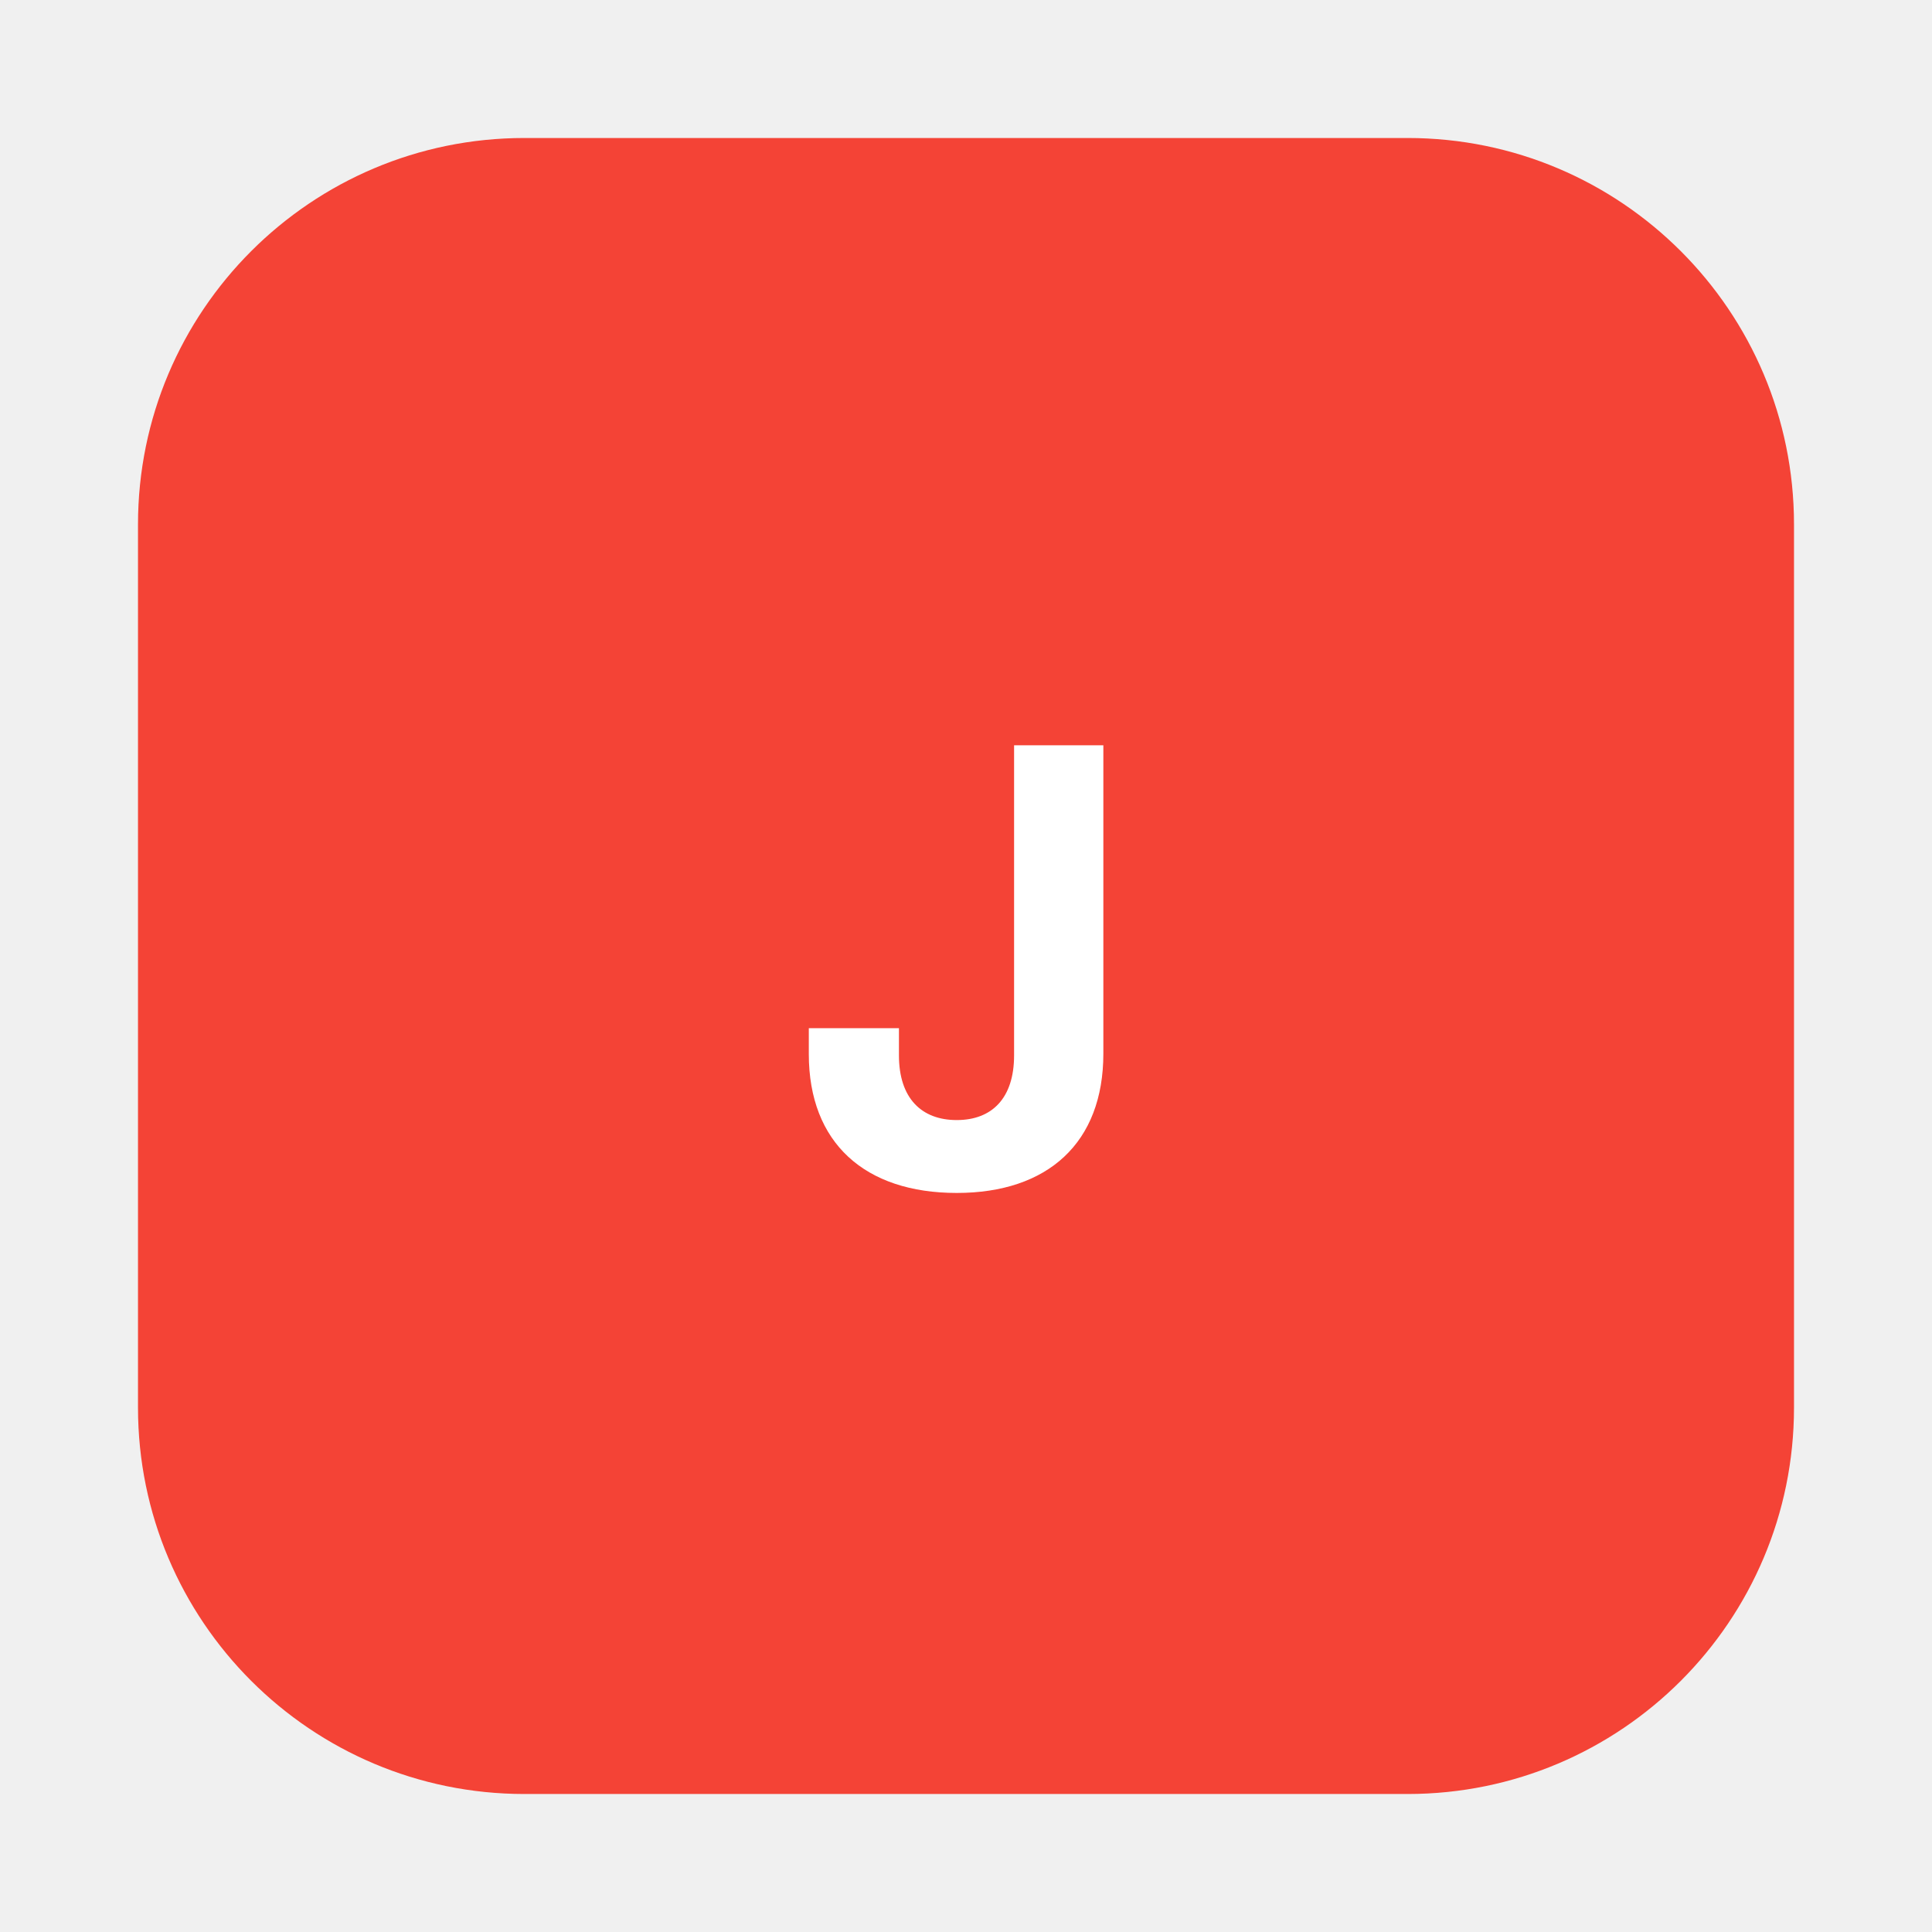
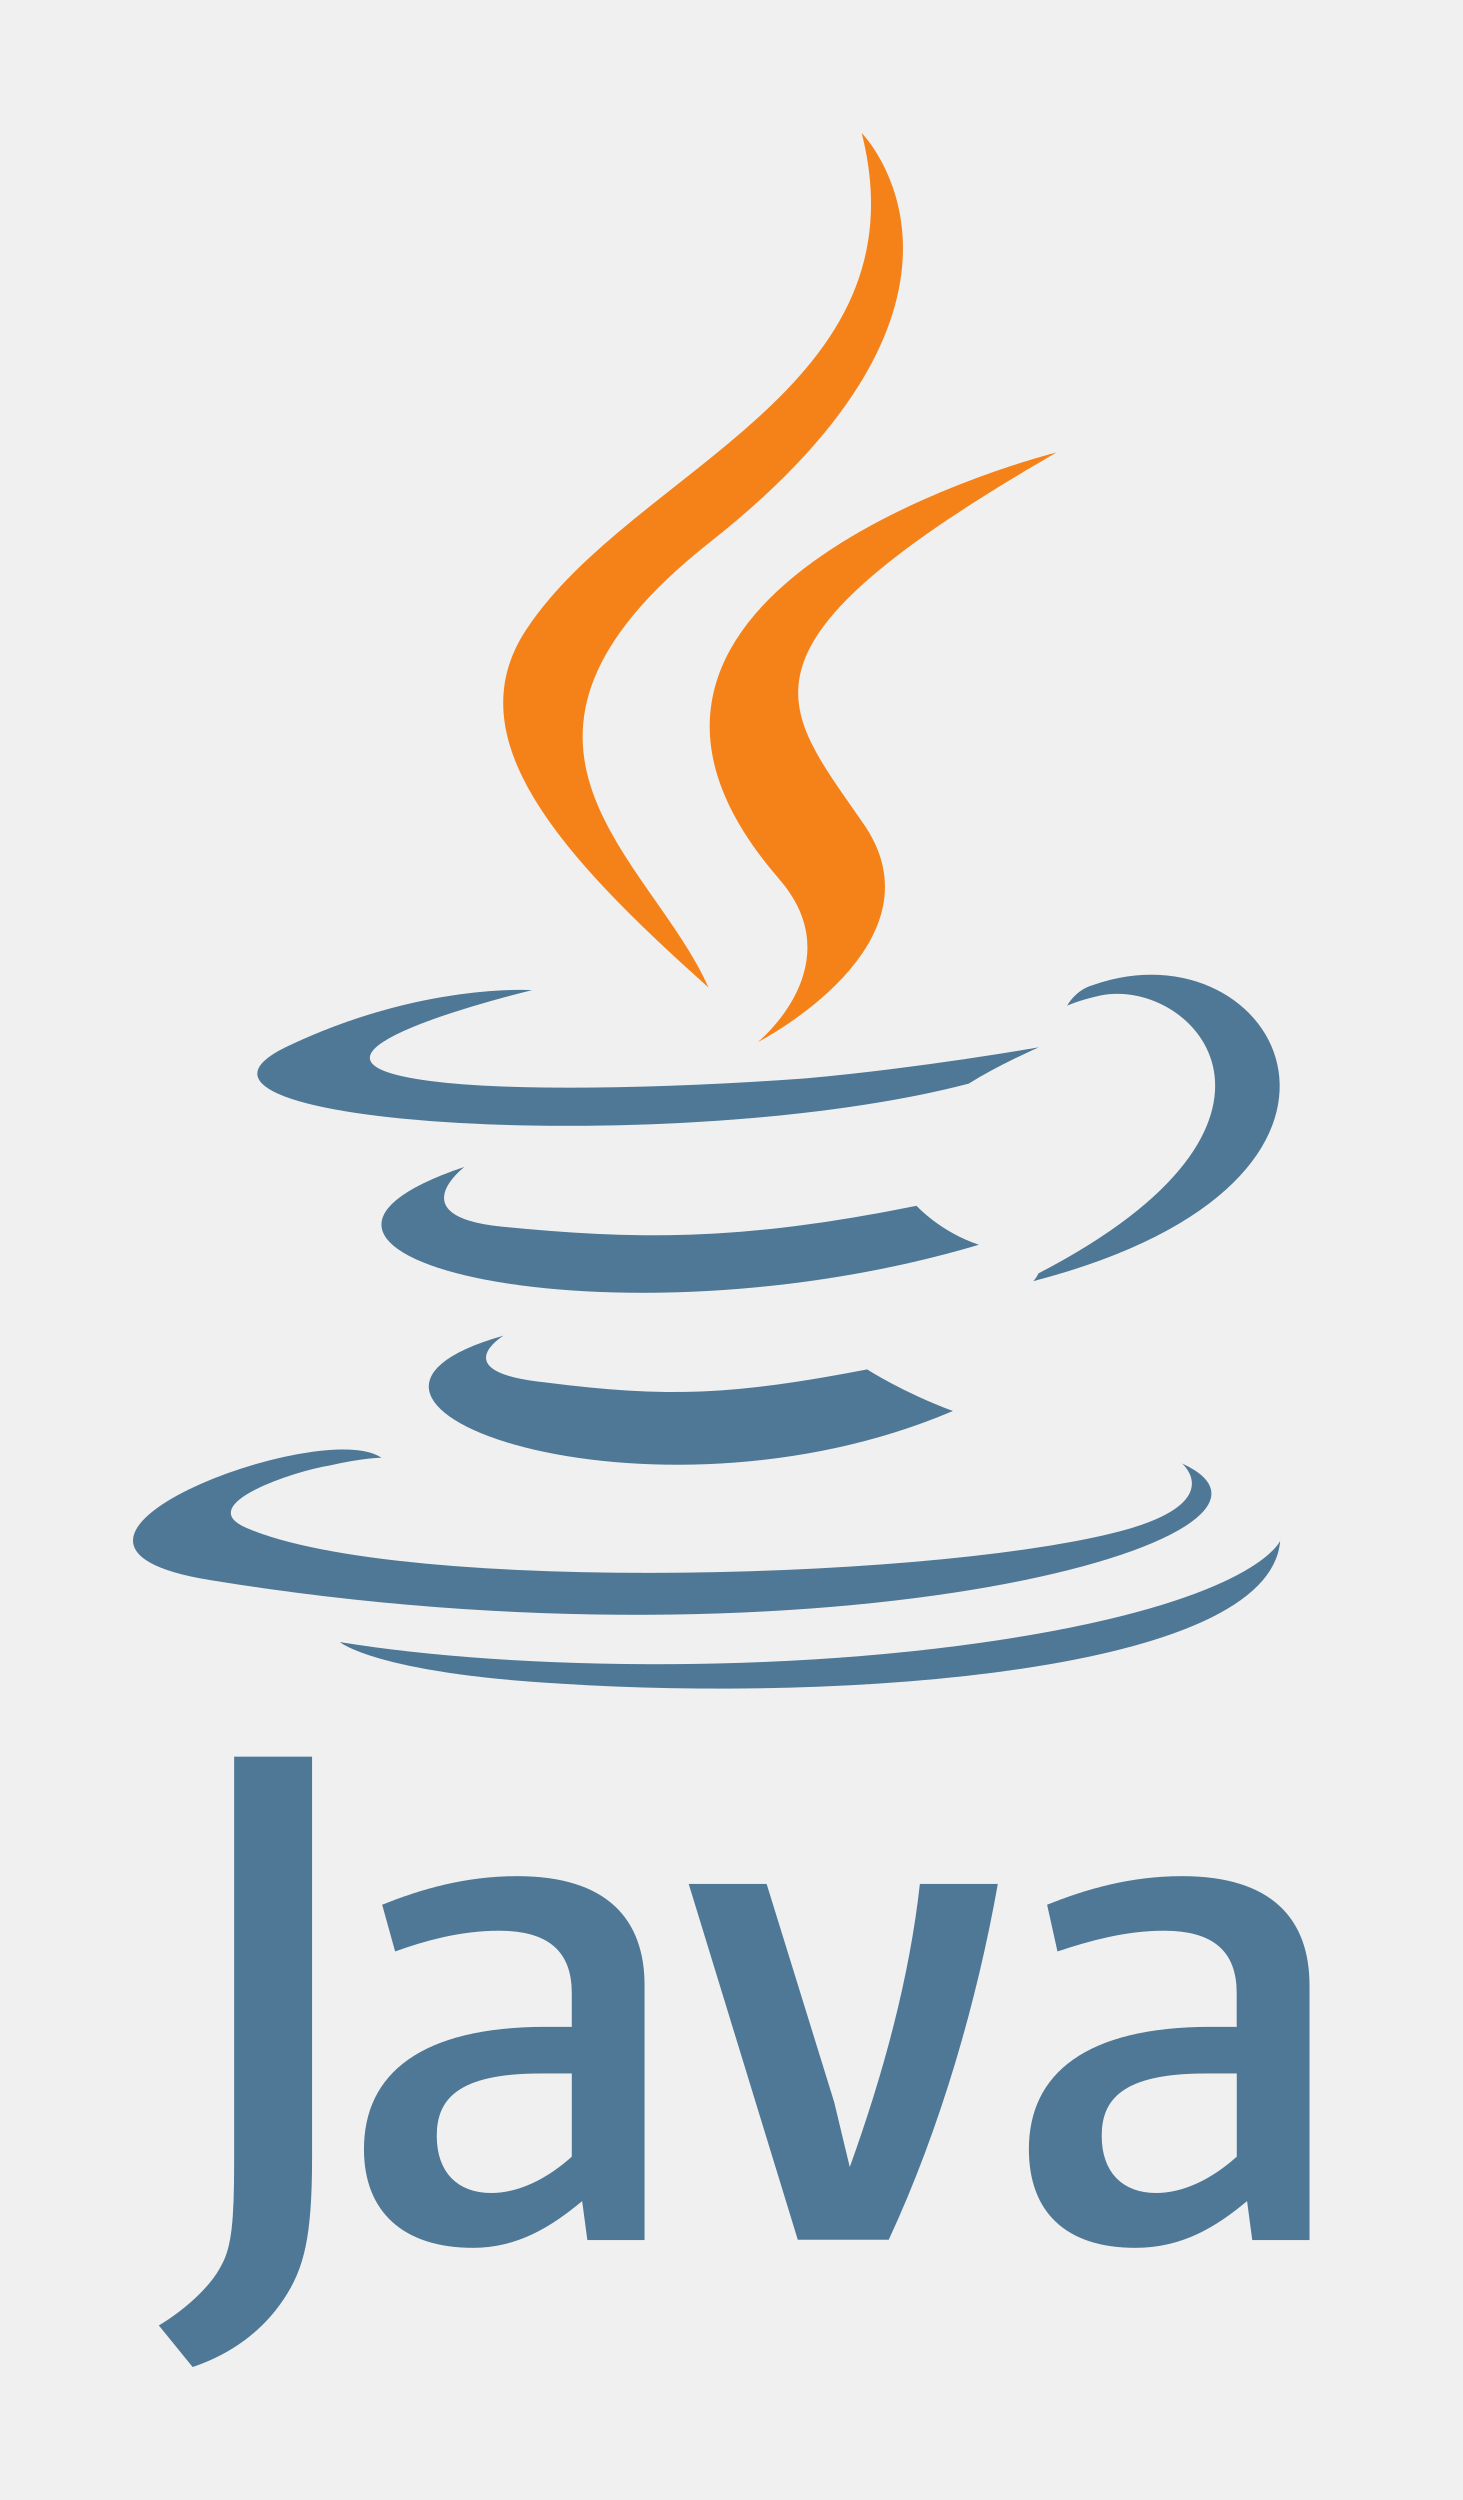
- <svg xmlns="http://www.w3.org/2000/svg" width="70" height="70" viewBox="0 0 70 70">
-   <rect x="5" y="5" width="60" height="60" rx="14" fill="#F44336" />
-   <text x="50%" y="50%" text-anchor="middle" dominant-baseline="central" font-family="system-ui, -apple-system, BlinkMacSystemFont, 'Segoe UI', sans-serif" font-size="22" font-weight="700" fill="#FFFFFF">
-     J
-   </text>
+ <svg xmlns="http://www.w3.org/2000/svg" width="55" height="94">
+   <path d="M18.932 50.22s-2.246 1.367 1.563 1.758c4.6.586 7.032.488 12.11-.488 0 0 1.367.88 3.223 1.563C24.4 57.936 9.946 52.76 18.932 50.22zm-1.465-6.348s-2.442 1.856 1.367 2.246c4.98.488 8.888.586 15.627-.78 0 0 .88.977 2.344 1.465-13.77 4.102-29.202.39-19.338-2.93zm26.956 11.134s1.66 1.367-1.856 2.442c-6.544 1.953-27.444 2.54-33.304 0-2.05-.88 1.856-2.15 3.125-2.344 1.27-.293 1.953-.293 1.953-.293-2.246-1.563-14.943 3.223-6.446 4.6 23.342 3.81 42.583-1.66 36.527-4.395zM20.006 37.23s-10.646 2.54-3.81 3.418c2.93.39 8.692.293 14.064-.098 4.395-.39 8.8-1.172 8.8-1.172s-1.563.684-2.637 1.367C25.573 43.58 4.77 42.31 10.728 39.38c5.08-2.442 9.278-2.15 9.278-2.15zM39.05 47.876c10.94-5.665 5.86-11.134 2.344-10.45-.88.195-1.27.39-1.27.39s.293-.586.977-.78c6.934-2.442 12.404 7.325-2.246 11.134 0 0 .098-.098.195-.293zm-17.97 15.43c10.548.684 26.663-.39 27.054-5.372 0 0-.78 1.953-8.692 3.418-8.985 1.66-20.12 1.465-26.663.39 0 0 1.367 1.172 8.302 1.563z" fill="#4e7896" />
+   <path d="M32.4 5s6.055 6.153-5.762 15.43c-9.474 7.52-2.15 11.818 0 16.7-5.567-4.98-9.57-9.376-6.837-13.478C23.815 17.6 34.85 14.67 32.4 5zm-3.125 28.03c2.832 3.223-.78 6.153-.78 6.153s7.227-3.71 3.907-8.302c-3.028-4.395-5.372-6.544 7.325-13.87 0 0-20.022 4.98-10.45 16.017z" fill="#f58219" />
+   <path d="M24.235 84.215v-9.57c0-2.442-1.367-4.102-4.786-4.102-1.953 0-3.614.488-5.08 1.074l.488 1.758c1.074-.39 2.442-.78 3.907-.78 1.856 0 2.735.78 2.735 2.344v1.27h-.977c-4.688 0-6.837 1.758-6.837 4.6 0 2.344 1.465 3.71 4.102 3.71 1.66 0 2.93-.78 4.102-1.758l.195 1.465h2.15zM21.5 81.09c-.977.88-2.05 1.367-3.028 1.367-1.27 0-2.05-.78-2.05-2.15s.78-2.344 3.907-2.344H21.5v3.125zm11.915 3.125h-3.418l-4.102-13.38h2.93l2.54 8.204.586 2.442c1.27-3.516 2.246-7.13 2.637-10.646h2.93c-.78 4.395-2.15 9.18-4.102 13.38zm15.822 0v-9.57c0-2.442-1.367-4.102-4.786-4.102-1.953 0-3.614.488-5.08 1.074l.39 1.758c1.172-.39 2.54-.78 4.004-.78 1.856 0 2.735.78 2.735 2.344v1.27h-.977c-4.688 0-6.837 1.758-6.837 4.6 0 2.344 1.367 3.71 4.004 3.71 1.758 0 3.028-.78 4.2-1.758l.195 1.465h2.15zm-2.735-3.125c-.977.88-2.05 1.367-3.028 1.367-1.27 0-2.05-.78-2.05-2.15s.78-2.344 3.907-2.344h1.172v3.125zM10.66 86.46c-.78 1.172-1.953 2.05-3.418 2.54l-1.27-1.563c.977-.586 1.953-1.465 2.344-2.246.39-.684.488-1.66.488-3.907V66.05h2.93v15.04c0 3.028-.293 4.2-1.074 5.372z" fill="#4e7896" />
</svg>
